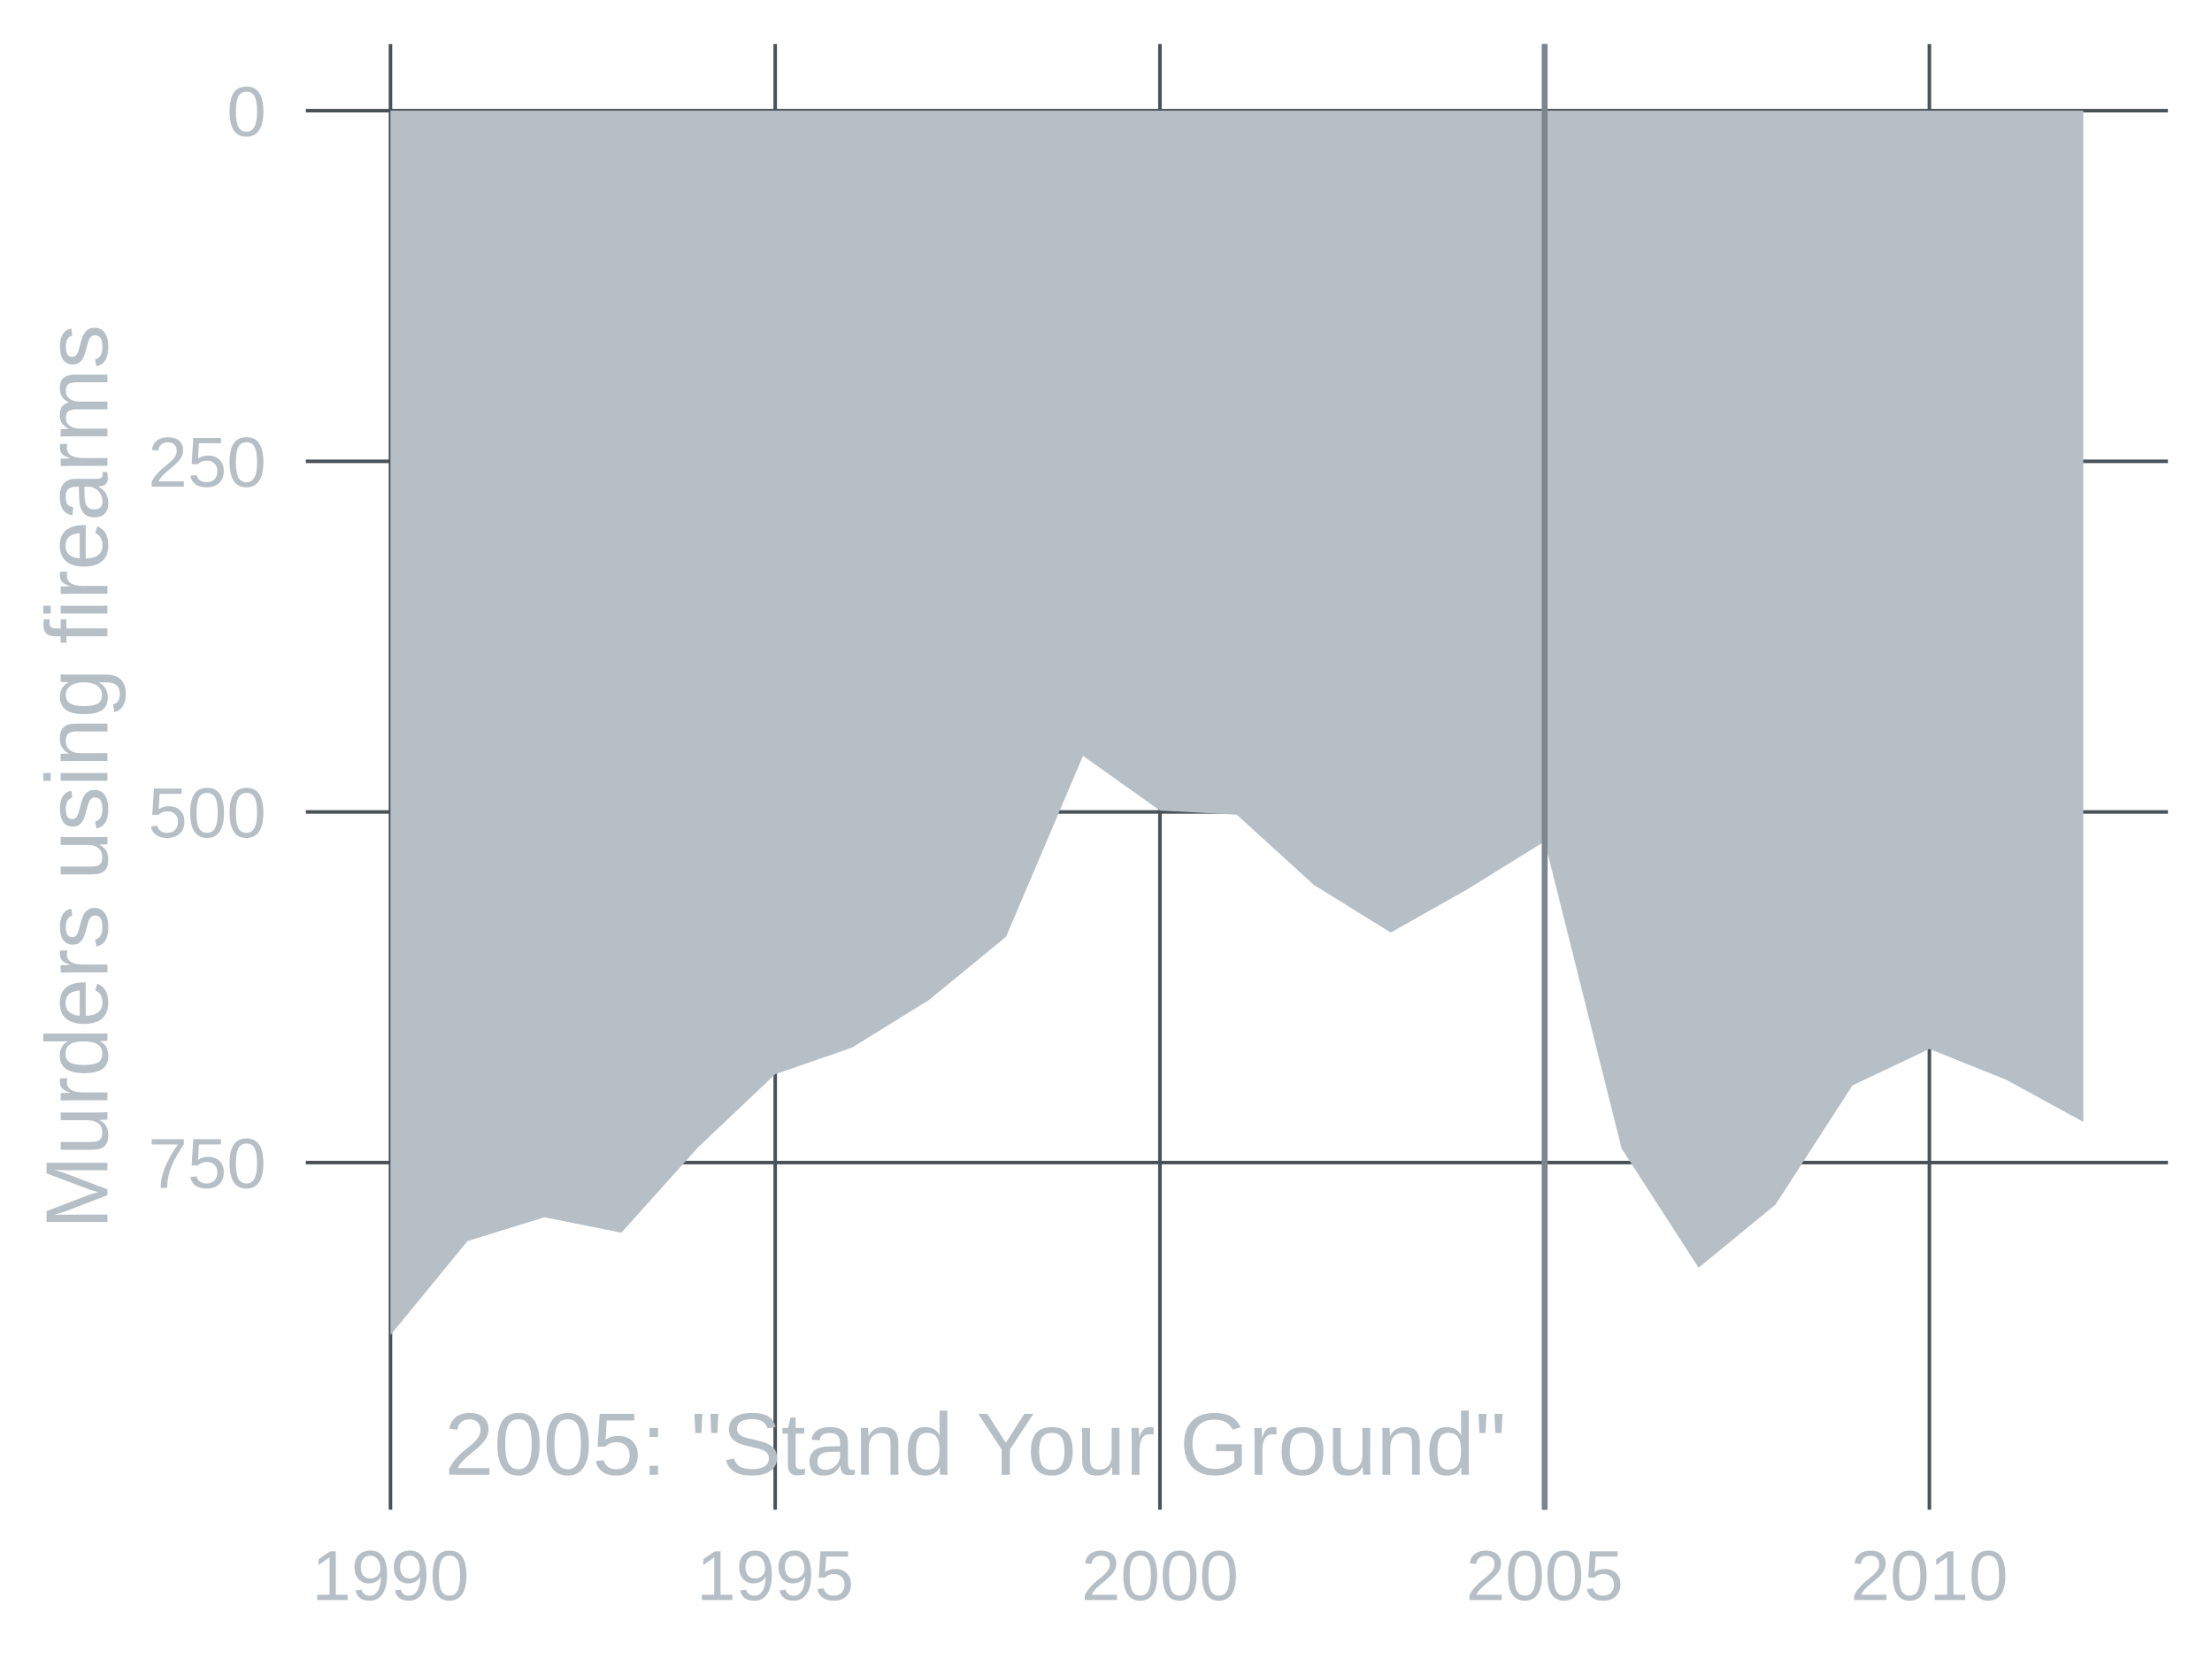
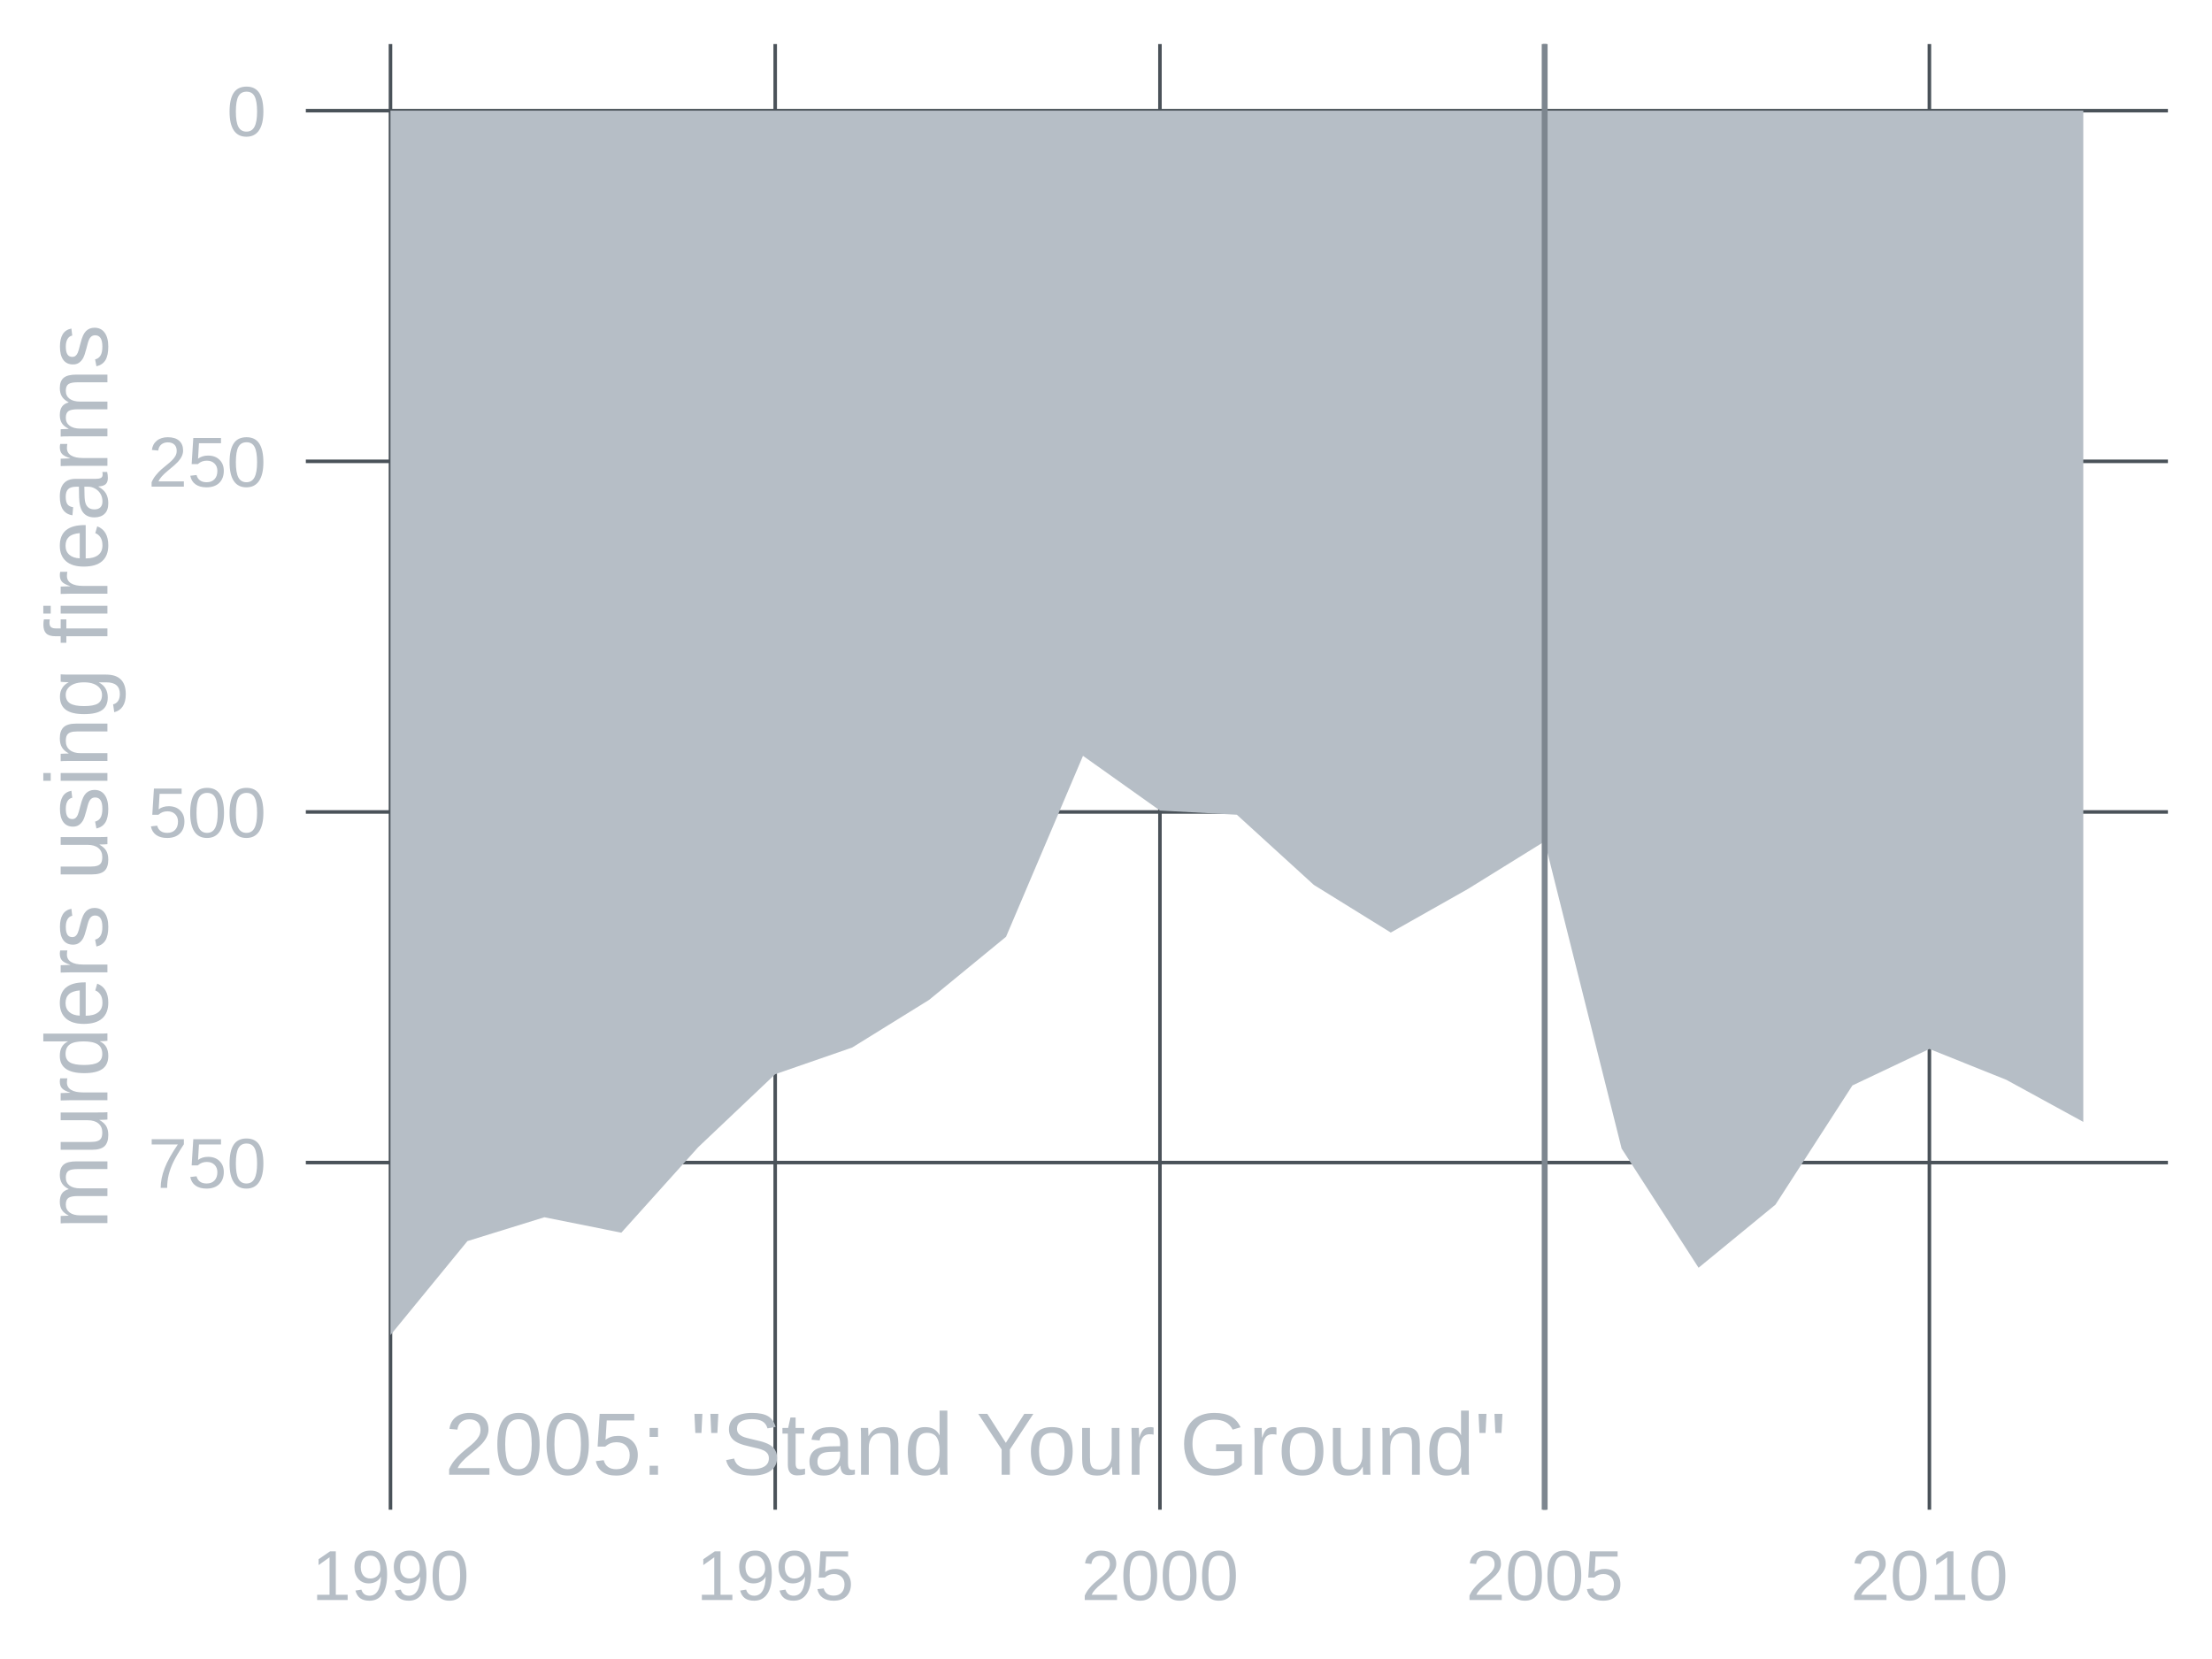
<svg xmlns="http://www.w3.org/2000/svg" width="800.00pt" height="600.00pt" viewBox="0 0 800.00 600.00">
  <g class="svglite">
    <defs>
      <style type="text/css">
    .svglite line, .svglite polyline, .svglite polygon, .svglite path, .svglite rect, .svglite circle {
      fill: none;
      stroke: #000000;
      stroke-linecap: round;
      stroke-linejoin: round;
      stroke-miterlimit: 10.00;
    }
    .svglite text {
      white-space: pre;
    }
    .svglite g.glyphgroup path {
      fill: inherit;
      stroke: none;
    }
  </style>
    </defs>
    <rect width="100%" height="100%" style="stroke: none; fill: none;" />
    <defs>
      <clipPath id="cpMC4wMHw4MDAuMDB8MC4wMHw2MDAuMDA=">
        <rect x="0.00" y="0.00" width="800.00" height="600.00" />
      </clipPath>
    </defs>
    <g clip-path="url(#cpMC4wMHw4MDAuMDB8MC4wMHw2MDAuMDA=)">
      <rect x="0.00" y="0.00" width="800.00" height="600.00" style="stroke-width: 3.10; stroke: none;" />
    </g>
    <defs>
      <clipPath id="cpMTEwLjYxfDc4NC4wNnwxNS45NHw1NDYuMDA=">
        <rect x="110.61" y="15.94" width="673.45" height="530.06" />
      </clipPath>
    </defs>
    <g clip-path="url(#cpMTEwLjYxfDc4NC4wNnwxNS45NHw1NDYuMDA=)">
      <rect x="110.61" y="15.94" width="673.45" height="530.06" style="stroke-width: 3.10; stroke: none;" />
      <polyline points="110.61,40.03 784.06,40.03 " style="stroke-width: 1.28; stroke: #4A5259; stroke-linecap: butt;" />
      <polyline points="110.61,166.84 784.06,166.84 " style="stroke-width: 1.28; stroke: #4A5259; stroke-linecap: butt;" />
      <polyline points="110.61,293.65 784.06,293.65 " style="stroke-width: 1.28; stroke: #4A5259; stroke-linecap: butt;" />
      <polyline points="110.61,420.46 784.06,420.46 " style="stroke-width: 1.28; stroke: #4A5259; stroke-linecap: butt;" />
      <polyline points="141.22,546.00 141.22,15.94 " style="stroke-width: 1.28; stroke: #4A5259; stroke-linecap: butt;" />
      <polyline points="280.36,546.00 280.36,15.94 " style="stroke-width: 1.28; stroke: #4A5259; stroke-linecap: butt;" />
      <polyline points="419.51,546.00 419.51,15.94 " style="stroke-width: 1.28; stroke: #4A5259; stroke-linecap: butt;" />
      <polyline points="558.65,546.00 558.65,15.94 " style="stroke-width: 1.28; stroke: #4A5259; stroke-linecap: butt;" />
      <polyline points="697.79,546.00 697.79,15.94 " style="stroke-width: 1.28; stroke: #4A5259; stroke-linecap: butt;" />
      <polygon points="141.22,482.85 169.05,448.86 196.88,440.24 224.71,445.82 252.53,414.88 280.36,388.50 308.19,378.86 336.02,361.62 363.85,338.79 391.68,273.36 419.51,293.14 447.33,294.66 475.16,320.03 502.99,337.27 530.82,321.55 558.65,304.30 586.48,415.38 614.31,458.50 642.13,435.67 669.96,392.56 697.79,379.37 725.62,390.53 753.45,405.75 753.45,40.03 725.62,40.03 697.79,40.03 669.96,40.03 642.13,40.03 614.31,40.03 586.48,40.03 558.65,40.03 530.82,40.03 502.99,40.03 475.16,40.03 447.33,40.03 419.51,40.03 391.68,40.03 363.85,40.03 336.02,40.03 308.19,40.03 280.36,40.03 252.53,40.03 224.71,40.03 196.88,40.03 169.05,40.03 141.22,40.03 " style="stroke-width: 0.00; stroke: none; stroke-linecap: butt; fill: #B6BEC6;" />
      <polyline points="141.22,482.85 169.05,448.86 196.88,440.24 224.71,445.82 252.53,414.88 280.36,388.50 308.19,378.86 336.02,361.62 363.85,338.79 391.68,273.36 419.51,293.14 447.33,294.66 475.16,320.03 502.99,337.27 530.82,321.55 558.65,304.30 586.48,415.38 614.31,458.50 642.13,435.67 669.96,392.56 697.79,379.37 725.62,390.53 753.45,405.75 " style="stroke-width: 3.10; stroke: none; stroke-linecap: butt;" />
      <line x1="558.65" y1="546.00" x2="558.65" y2="15.94" style="stroke-width: 2.13; stroke: #7D868F; stroke-linecap: butt;" />
      <text x="544.73" y="533.35" text-anchor="end" style="font-size: 32.00px;fill: #B6BEC6; font-family: &quot;Arial&quot;;" textLength="383.66px" lengthAdjust="spacingAndGlyphs">2005: "Stand Your Ground"</text>
    </g>
    <g clip-path="url(#cpMC4wMHw4MDAuMDB8MC4wMHw2MDAuMDA=)">
      <text x="96.26" y="49.20" text-anchor="end" style="font-size: 25.60px;fill: #B6BEC6; font-family: &quot;Arial&quot;;" textLength="14.23px" lengthAdjust="spacingAndGlyphs">0</text>
      <text x="96.26" y="176.00" text-anchor="end" style="font-size: 25.60px;fill: #B6BEC6; font-family: &quot;Arial&quot;;" textLength="42.70px" lengthAdjust="spacingAndGlyphs">250</text>
      <text x="96.26" y="302.81" text-anchor="end" style="font-size: 25.60px;fill: #B6BEC6; font-family: &quot;Arial&quot;;" textLength="42.70px" lengthAdjust="spacingAndGlyphs">500</text>
      <text x="96.26" y="429.62" text-anchor="end" style="font-size: 25.60px;fill: #B6BEC6; font-family: &quot;Arial&quot;;" textLength="42.70px" lengthAdjust="spacingAndGlyphs">750</text>
      <text x="141.22" y="578.67" text-anchor="middle" style="font-size: 25.60px;fill: #B6BEC6; font-family: &quot;Arial&quot;;" textLength="56.94px" lengthAdjust="spacingAndGlyphs">1990</text>
      <text x="280.36" y="578.67" text-anchor="middle" style="font-size: 25.60px;fill: #B6BEC6; font-family: &quot;Arial&quot;;" textLength="56.94px" lengthAdjust="spacingAndGlyphs">1995</text>
      <text x="419.51" y="578.67" text-anchor="middle" style="font-size: 25.60px;fill: #B6BEC6; font-family: &quot;Arial&quot;;" textLength="56.94px" lengthAdjust="spacingAndGlyphs">2000</text>
      <text x="558.65" y="578.67" text-anchor="middle" style="font-size: 25.60px;fill: #B6BEC6; font-family: &quot;Arial&quot;;" textLength="56.94px" lengthAdjust="spacingAndGlyphs">2005</text>
      <text x="697.79" y="578.67" text-anchor="middle" style="font-size: 25.60px;fill: #B6BEC6; font-family: &quot;Arial&quot;;" textLength="56.94px" lengthAdjust="spacingAndGlyphs">2010</text>
-       <text transform="translate(38.85,280.97) rotate(-90)" text-anchor="middle" style="font-size: 32.00px;fill: #B6BEC6; font-family: &quot;Arial&quot;;" textLength="327.20px" lengthAdjust="spacingAndGlyphs">Murders using firearms</text>
+       <text transform="translate(38.85,280.97) rotate(-90)" text-anchor="middle" style="font-size: 32.00px;fill: #B6BEC6; font-family: &quot;Arial&quot;;" textLength="327.20px" lengthAdjust="spacingAndGlyphs">murders using firearms</text>
    </g>
  </g>
</svg>
